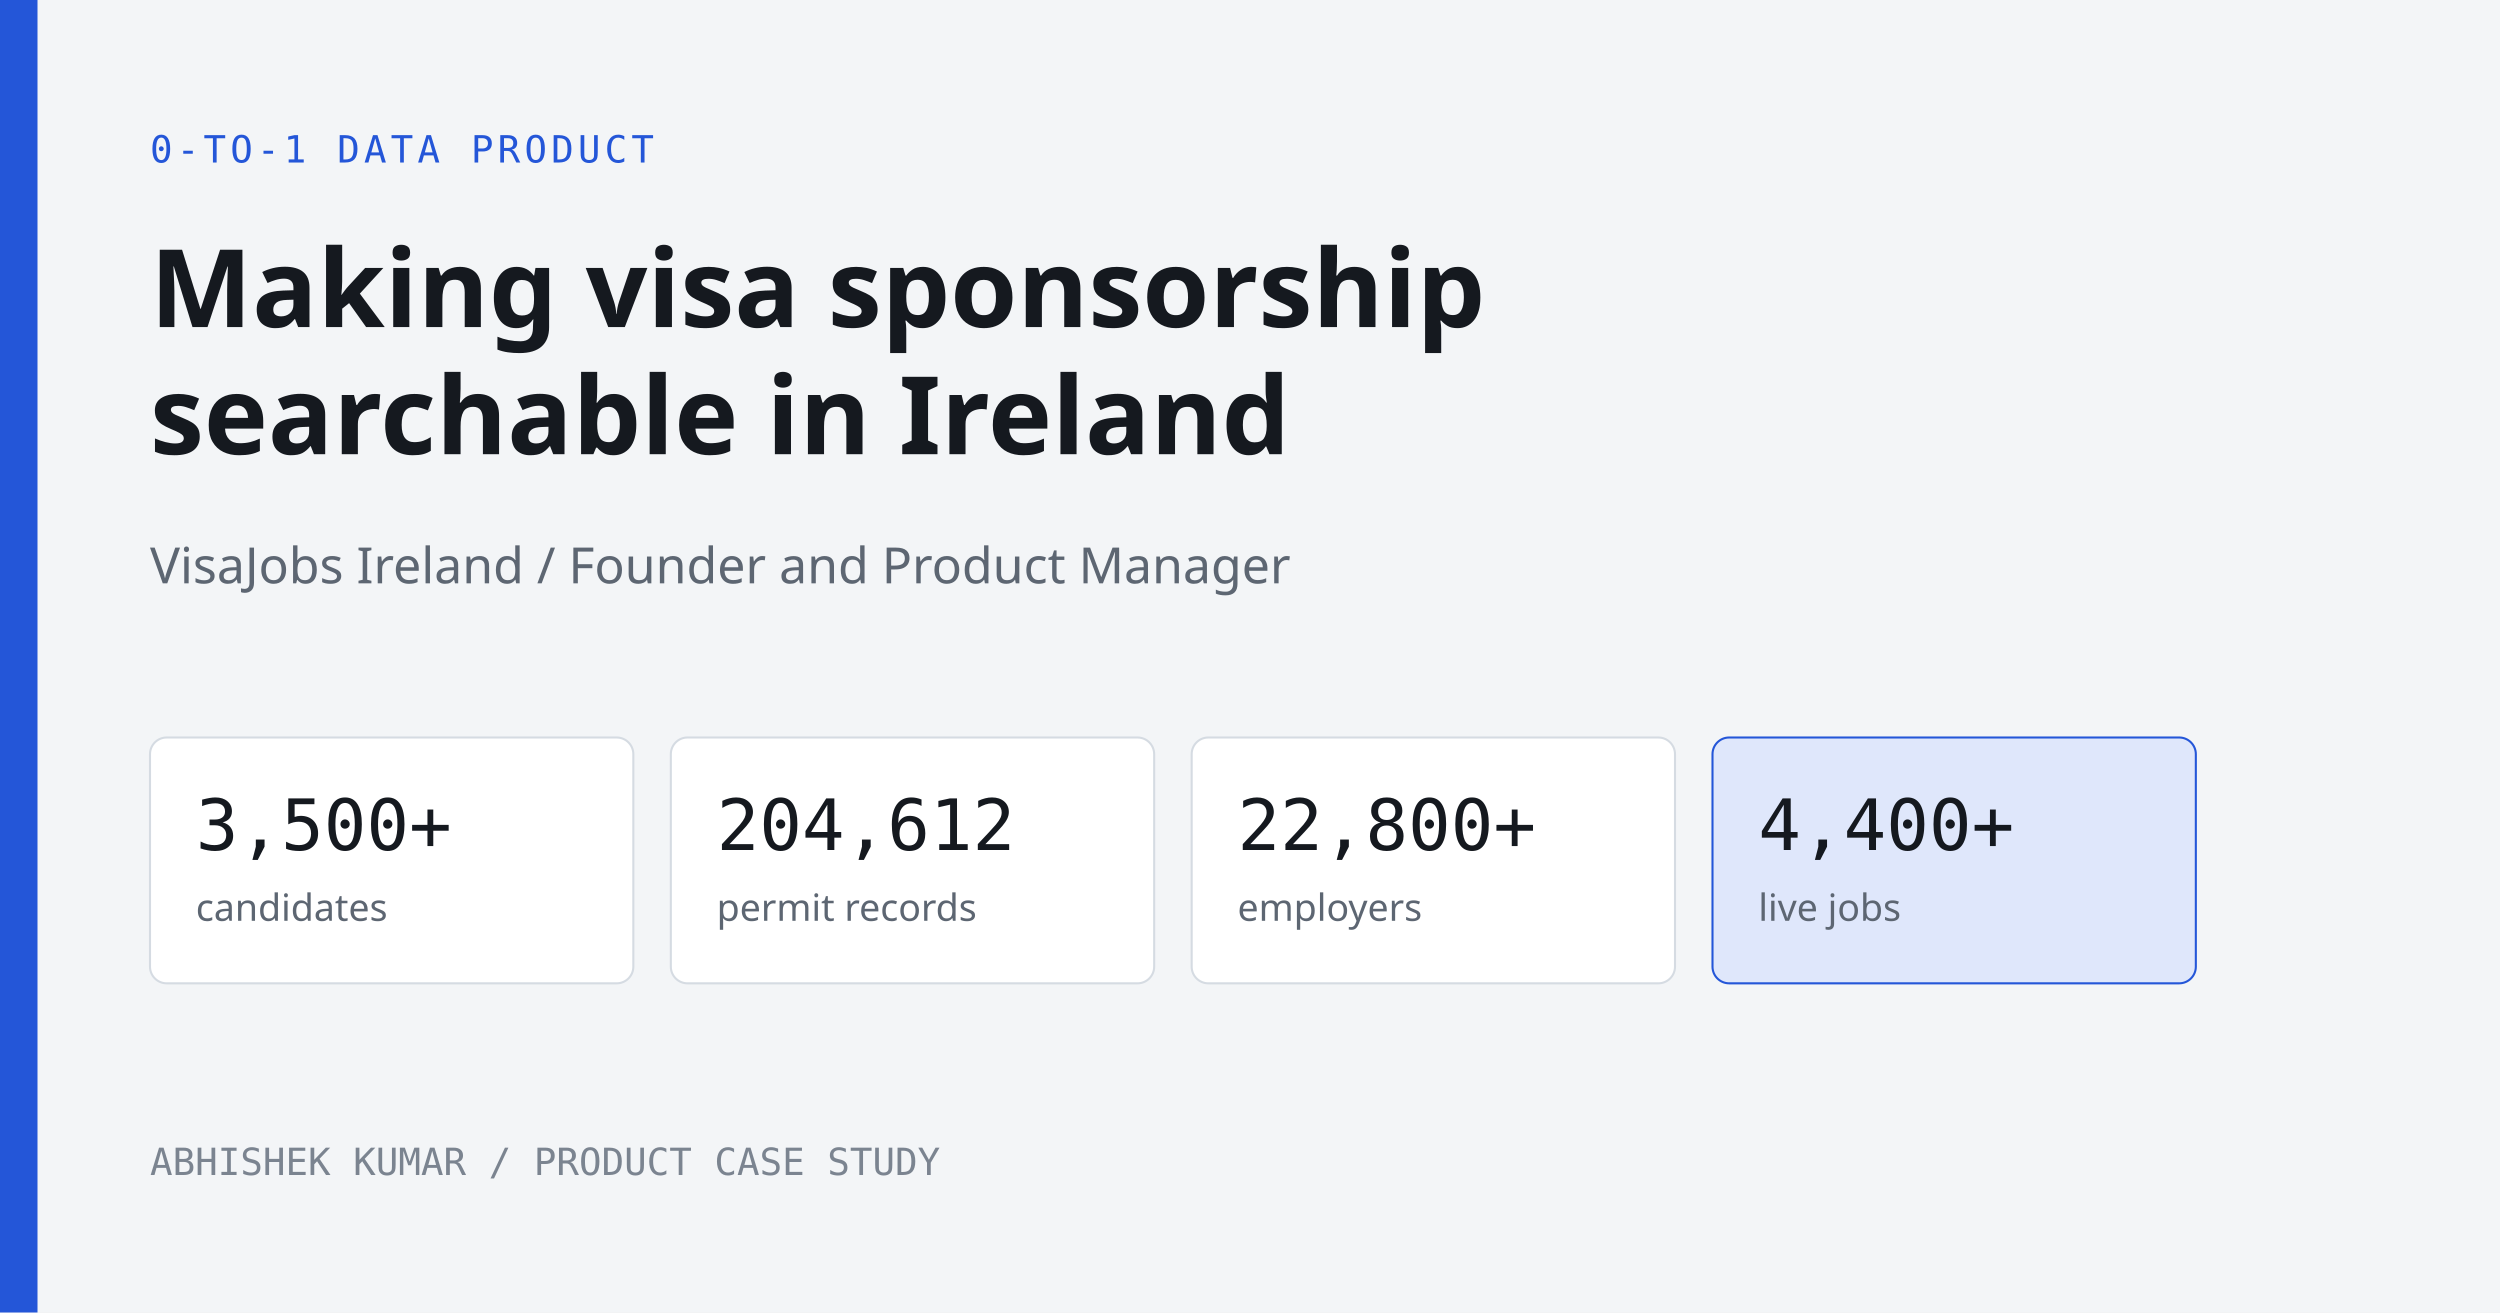
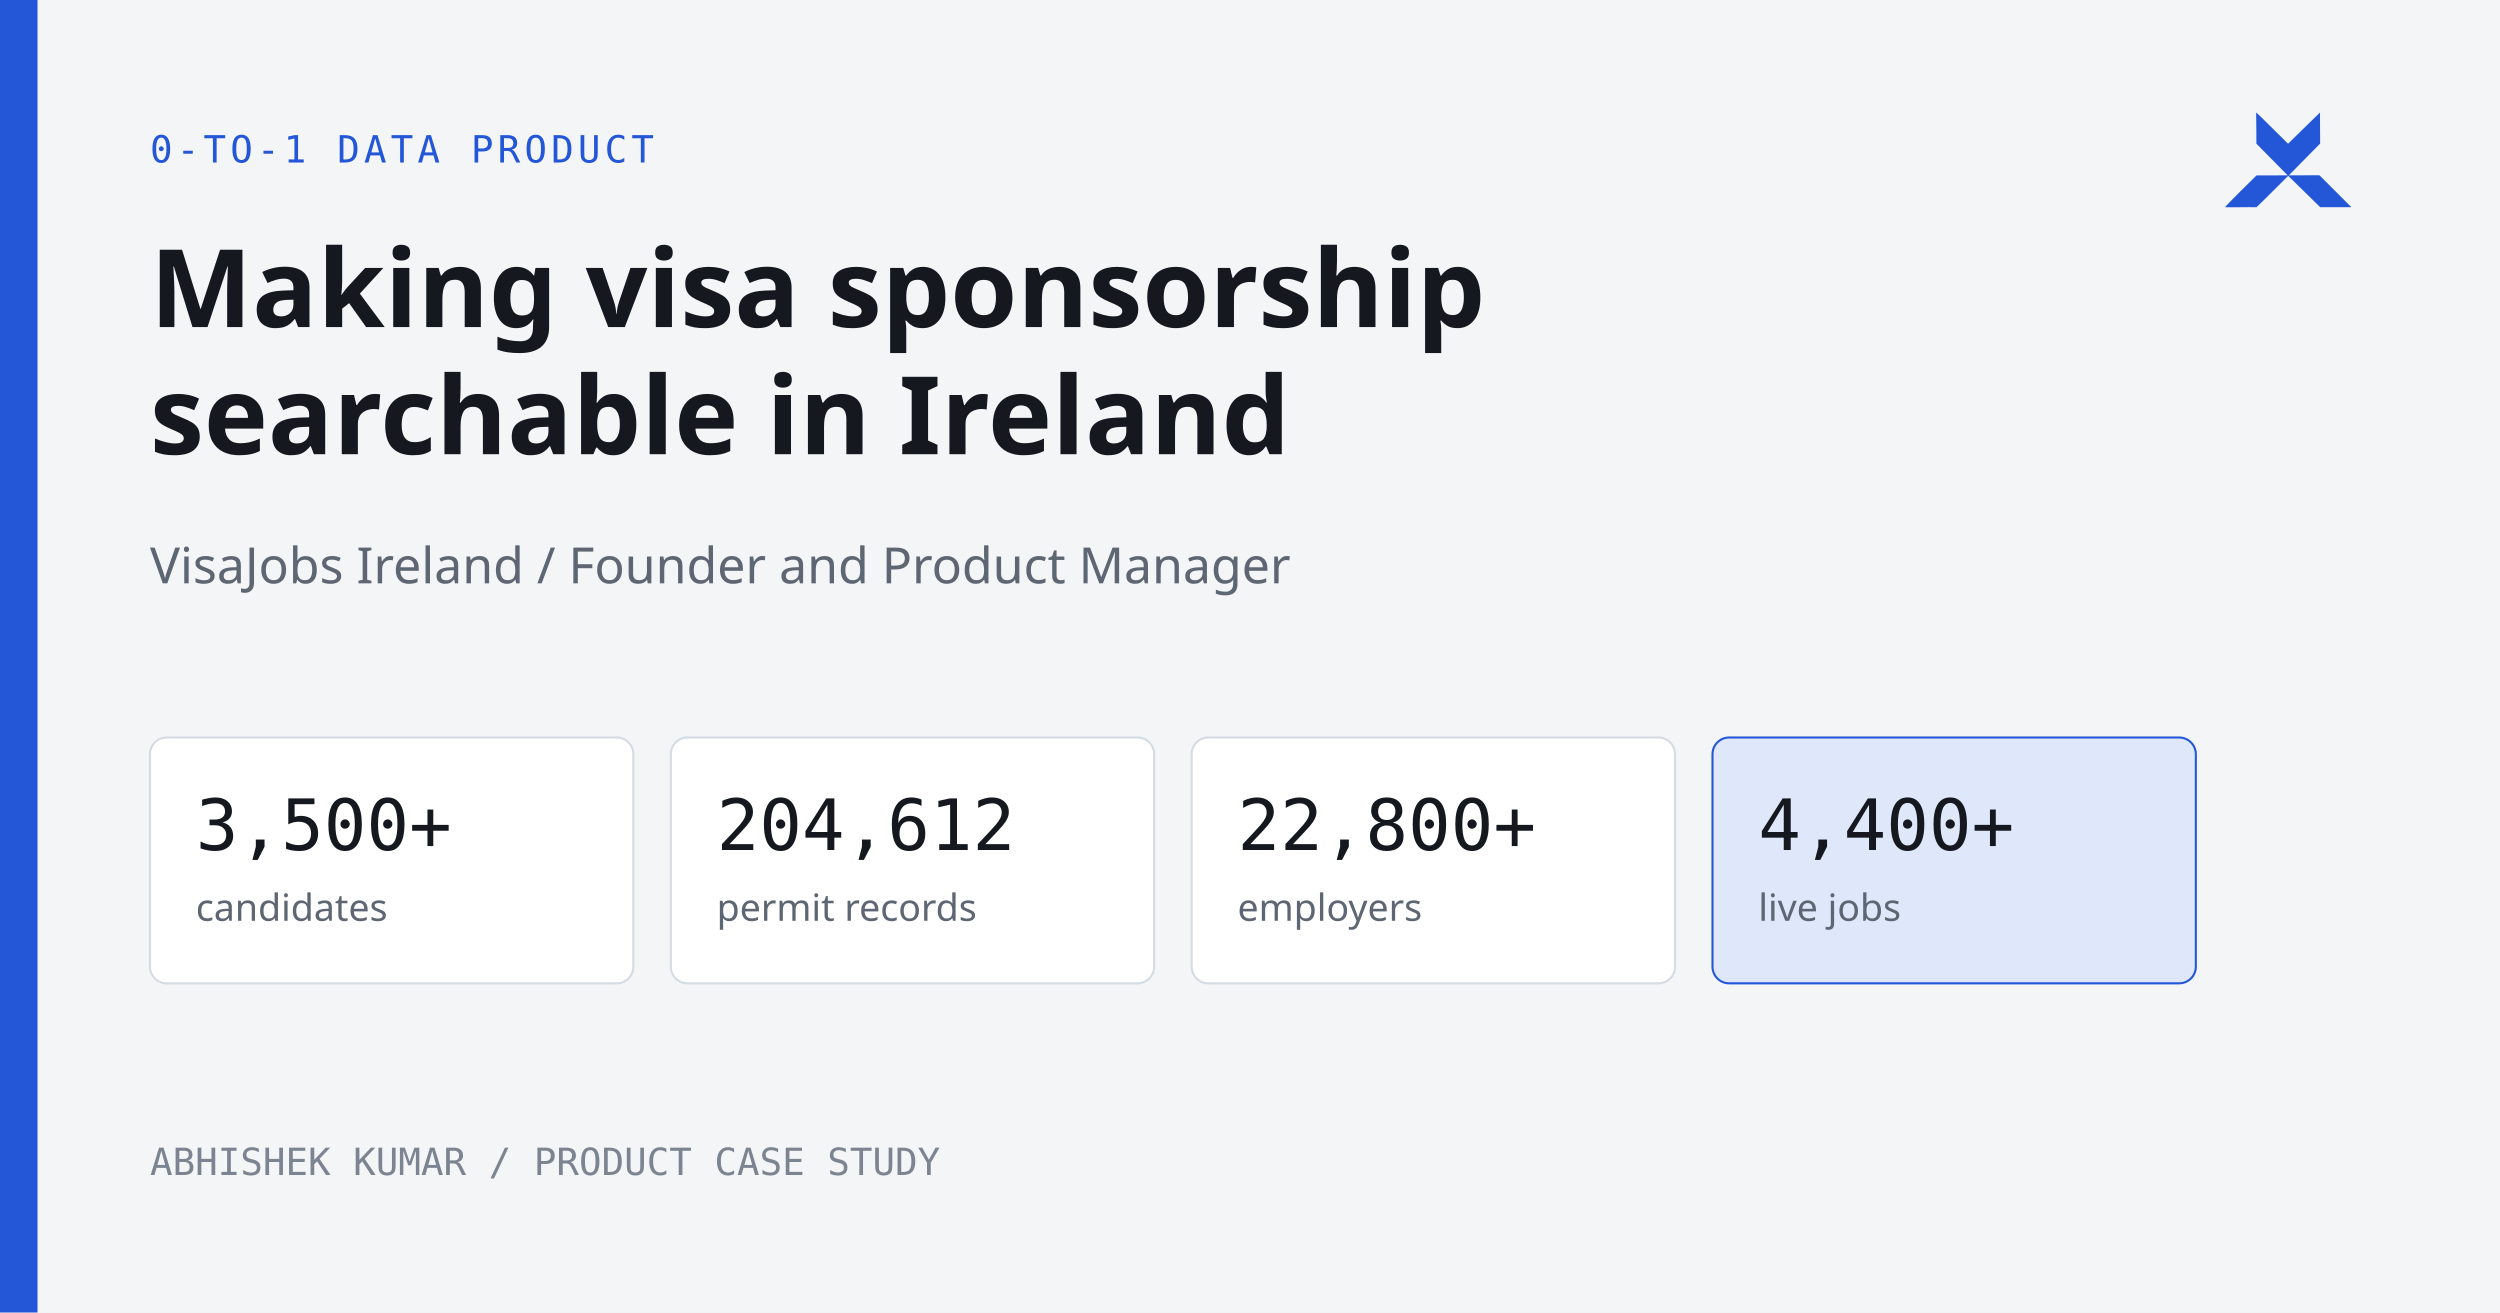
<svg xmlns="http://www.w3.org/2000/svg" viewBox="0 0 1200 630">
  <rect width="1200" height="630" fill="#f3f5f7" />
  <rect x="0" y="0" width="18" height="630" fill="#2456d8" />
+   <g transform="translate(1068 54) scale(1.7)" fill="#2456d8">
+     <path d="M17.803 8.818 26.818 0l.043 8.773-8.835 8.965 8.641-.012 9.024 9.017h-8.806l-9.037-8.855c-2.974 2.901-5.937 5.999-8.955 8.855-2.899-.057-5.81.066-8.893 0 .037-.281 8.908-8.99 8.908-8.99l8.789-.003L8.864 8.803S8.858 2.489 8.792.119c-.002-.051.059-.09.059-.09l1.176 1.095 7.776 7.694Z" />
+   </g>
  <text x="72" y="78" fill="#2456d8" font-family="IBM Plex Mono, monospace" font-size="18" letter-spacing="2">0-TO-1 DATA PRODUCT</text>
  <text x="72" y="157" fill="#15191f" font-family="Manrope, sans-serif" font-size="52" font-weight="650">Making visa sponsorship</text>
  <text x="72" y="218" fill="#15191f" font-family="Manrope, sans-serif" font-size="52" font-weight="650">searchable in Ireland</text>
  <text x="72" y="280" fill="#5d6672" font-family="Manrope, sans-serif" font-size="24">VisaJobs Ireland / Founder and Product Manager</text>
  <g transform="translate(72 354)">
    <rect width="232" height="118" rx="8" fill="#ffffff" stroke="#d5dbe2" />
    <text x="22" y="54" fill="#15191f" font-family="IBM Plex Mono, monospace" font-size="34">3,500+</text>
    <text x="22" y="88" fill="#5d6672" font-family="Manrope, sans-serif" font-size="18">candidates</text>
    <rect x="250" width="232" height="118" rx="8" fill="#ffffff" stroke="#d5dbe2" />
    <text x="272" y="54" fill="#15191f" font-family="IBM Plex Mono, monospace" font-size="34">204,612</text>
    <text x="272" y="88" fill="#5d6672" font-family="Manrope, sans-serif" font-size="18">permit records</text>
    <rect x="500" width="232" height="118" rx="8" fill="#ffffff" stroke="#d5dbe2" />
    <text x="522" y="54" fill="#15191f" font-family="IBM Plex Mono, monospace" font-size="34">22,800+</text>
    <text x="522" y="88" fill="#5d6672" font-family="Manrope, sans-serif" font-size="18">employers</text>
    <rect x="750" width="232" height="118" rx="8" fill="#dfe7fb" stroke="#2456d8" />
    <text x="772" y="54" fill="#15191f" font-family="IBM Plex Mono, monospace" font-size="34">4,400+</text>
    <text x="772" y="88" fill="#5d6672" font-family="Manrope, sans-serif" font-size="18">live jobs</text>
  </g>
  <text x="72" y="564" fill="#7b8490" font-family="IBM Plex Mono, monospace" font-size="18">ABHISHEK KUMAR / PRODUCT CASE STUDY</text>
</svg>
